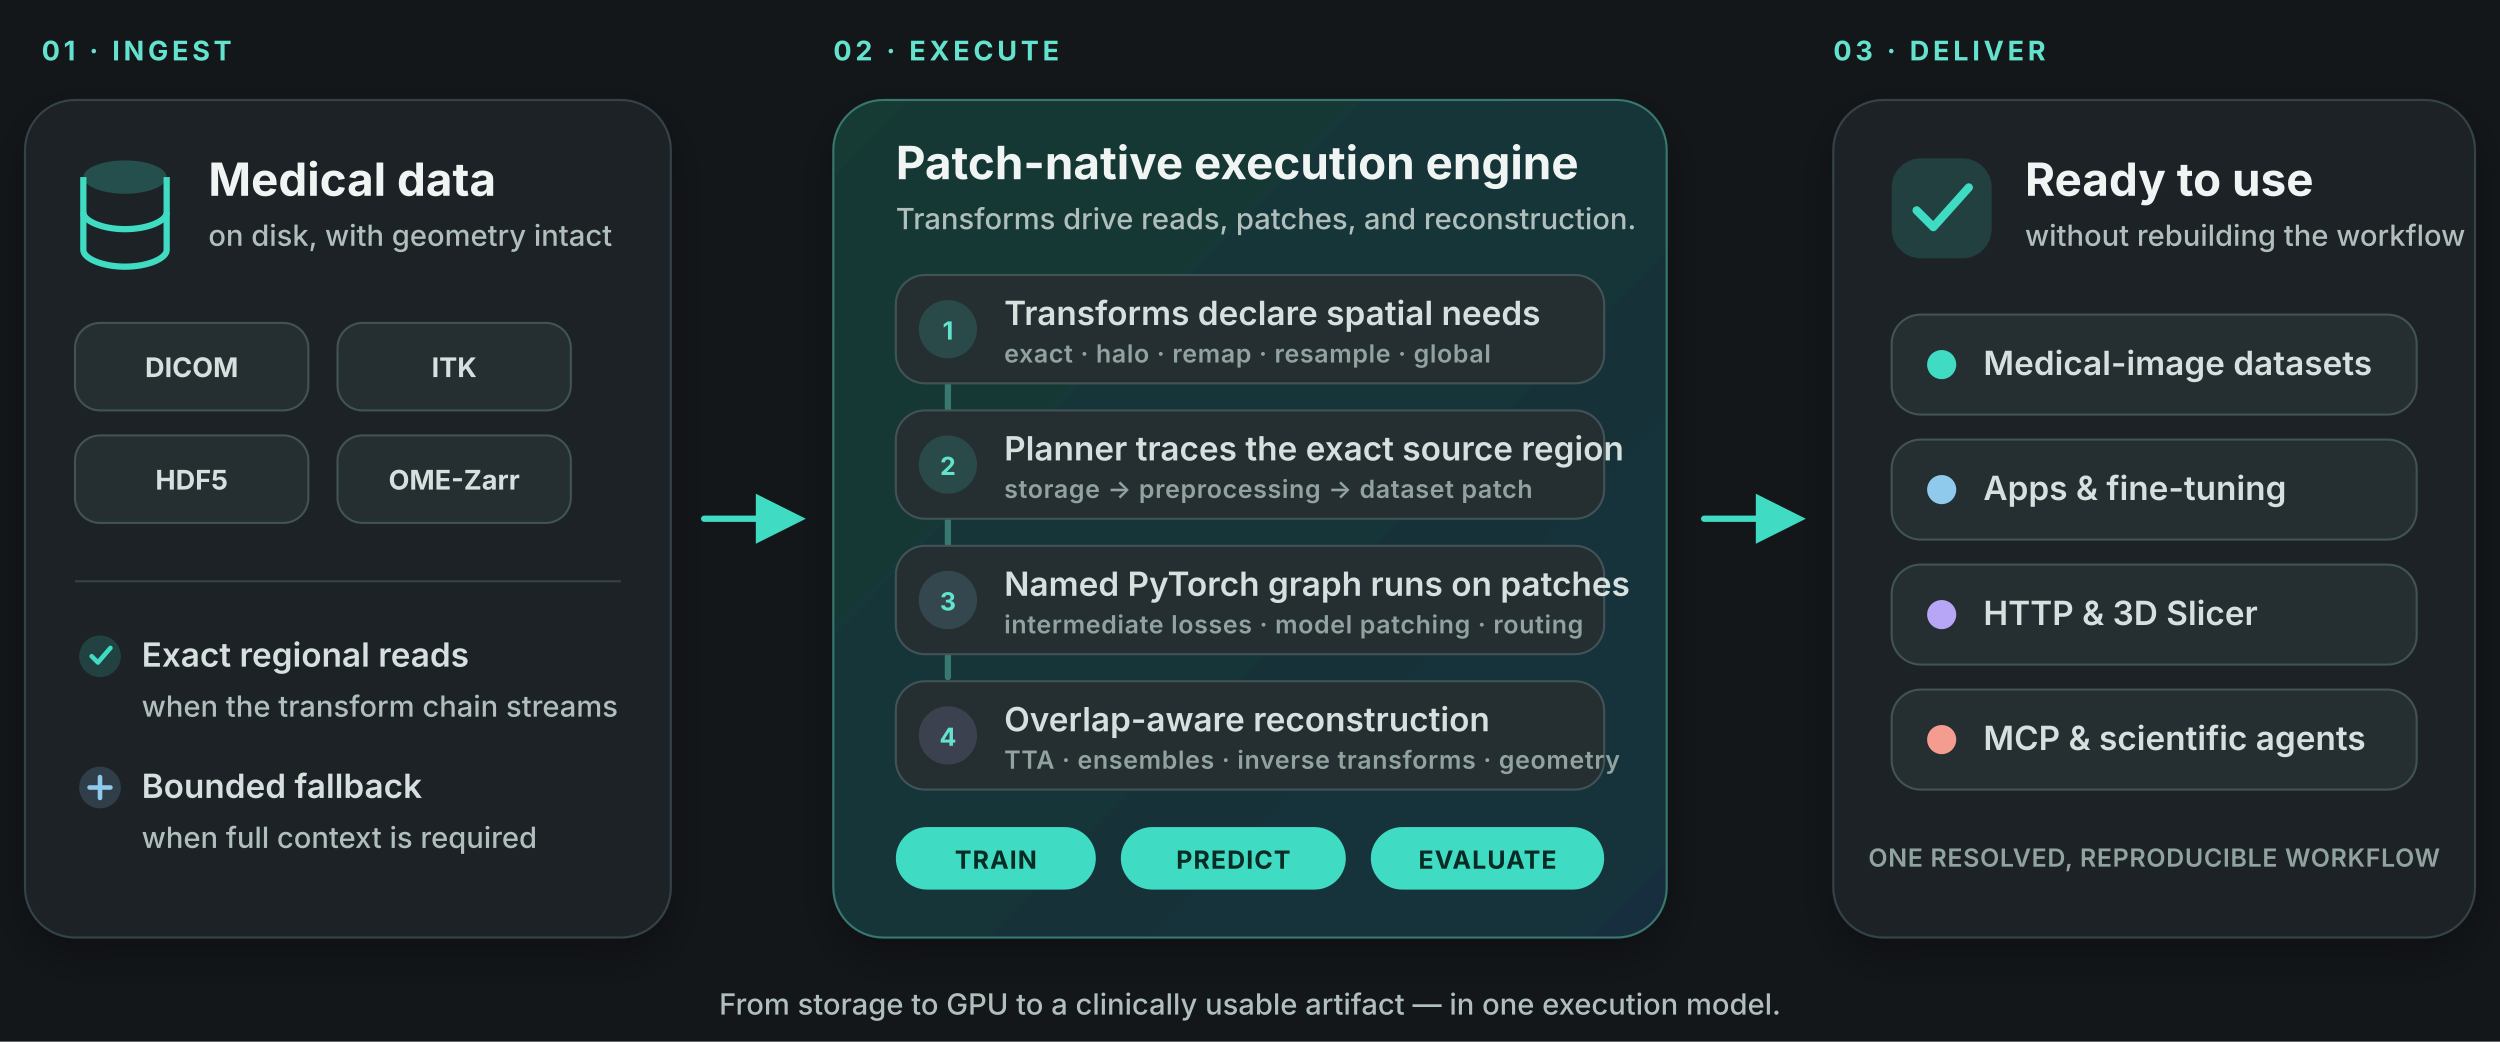
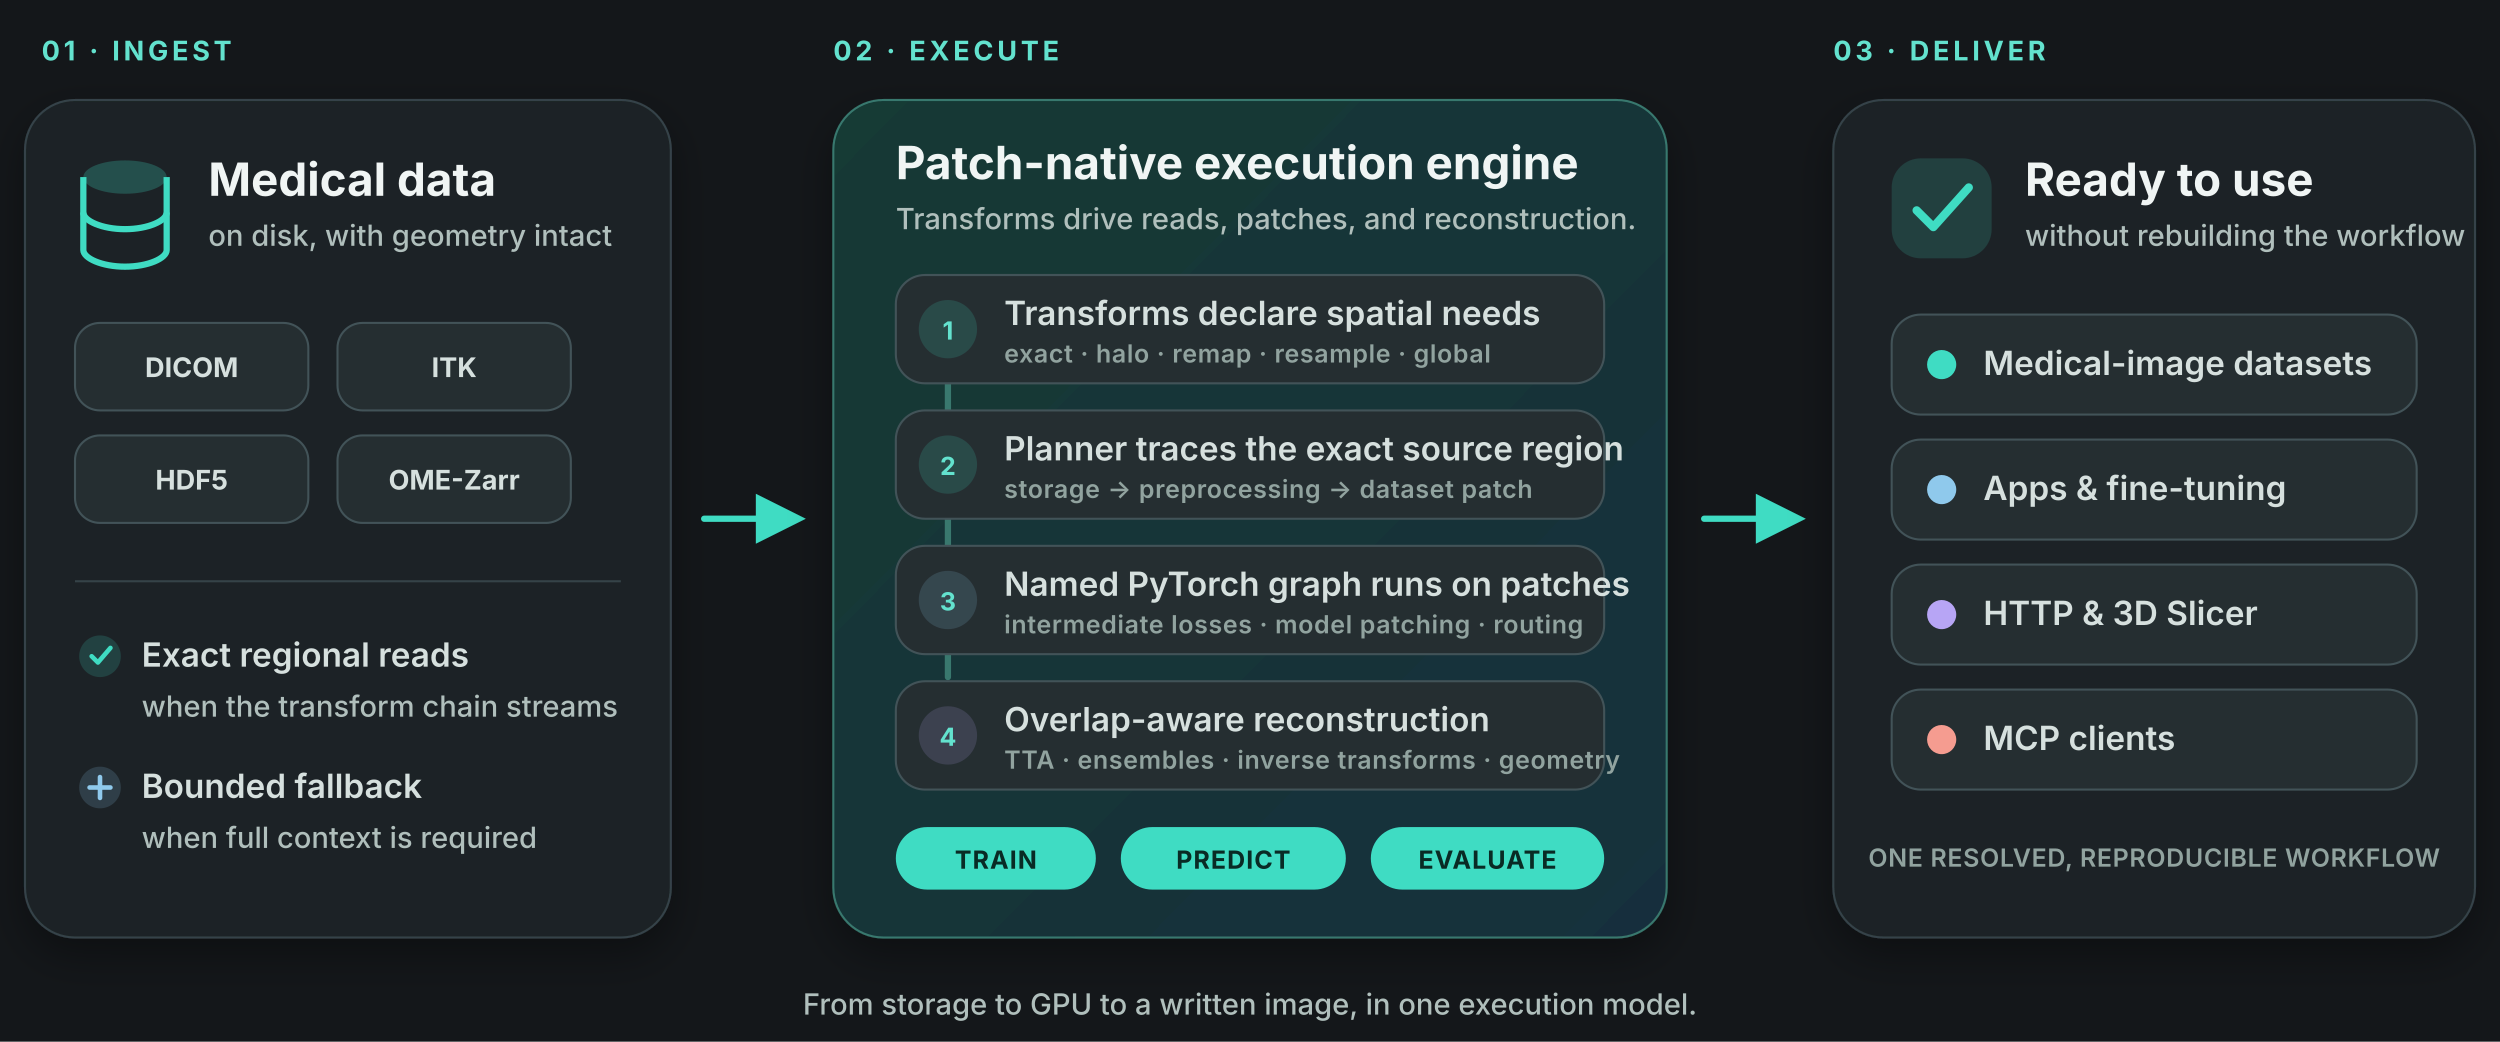
<svg xmlns="http://www.w3.org/2000/svg" width="1200" height="500" viewBox="0 0 1200 500" role="img" aria-labelledby="title desc">
  <defs>
    <linearGradient id="engineFill" x1="0" y1="0" x2="1" y2="1">
      <stop offset="0" stop-color="#123a34" />
      <stop offset="1" stop-color="#192f3c" />
    </linearGradient>
    <marker id="arrow" viewBox="0 0 10 10" refX="8" refY="5" markerWidth="8" markerHeight="8" orient="auto-start-reverse">
      <path d="M 0 0 L 10 5 L 0 10 z" fill="#3fdcc3" />
    </marker>
    <filter id="shadow" x="-12%" y="-12%" width="124%" height="132%">
      <feDropShadow dx="0" dy="8" stdDeviation="10" flood-color="#000000" flood-opacity=".34" />
    </filter>
    <style>
      :root { background: #14171a; color-scheme: only dark; }
      .canvas { fill: #14171a; }
      .surface { fill: #1d2426; stroke: #354348; }
      .engine { fill: url(#engineFill); stroke: #39786e; }
      .divider { stroke: #354348; }
      .rail { stroke: #39786e; }
      .stage { fill: #63e2ce; font: 700 13px system-ui, -apple-system, BlinkMacSystemFont, "Segoe UI", sans-serif; letter-spacing: 1.8px; }
      .heading { fill: #f0f5f4; font: 700 22px system-ui, -apple-system, BlinkMacSystemFont, "Segoe UI", sans-serif; }
      .body { fill: #d6e0de; font: 600 16px system-ui, -apple-system, BlinkMacSystemFont, "Segoe UI", sans-serif; }
      .small { fill: #b0bfbc; font: 500 14px system-ui, -apple-system, BlinkMacSystemFont, "Segoe UI", sans-serif; }
      .micro { fill: #91a39f; font: 600 12px system-ui, -apple-system, BlinkMacSystemFont, "Segoe UI", sans-serif; letter-spacing: .3px; }
      .pill, .node { fill: #252e31; stroke: #425358; }
      .pillText { fill: #d6e0de; font: 650 13px system-ui, -apple-system, BlinkMacSystemFont, "Segoe UI", sans-serif; }
      .workflow { fill: #3fdcc3; }
      .workflowText { fill: #092b25; font: 750 12px system-ui, -apple-system, BlinkMacSystemFont, "Segoe UI", sans-serif; letter-spacing: .5px; }
      .nodeIndex { fill: #63e2ce; font: 750 12px system-ui, -apple-system, BlinkMacSystemFont, "Segoe UI", sans-serif; }
      .arrowPath { fill: none; stroke: #3fdcc3; stroke-width: 3; stroke-linecap: round; marker-end: url(#arrow); }
    </style>
  </defs>
  <rect class="canvas" width="1200" height="500" />
  <text class="stage" x="20" y="29">01 · INGEST</text>
  <text class="stage" x="400" y="29">02 · EXECUTE</text>
  <text class="stage" x="880" y="29">03 · DELIVER</text>
  <rect class="surface" x="12" y="48" width="310" height="402" rx="24" filter="url(#shadow)" />
  <g transform="translate(36 76)">
    <g aria-hidden="true">
      <ellipse cx="24" cy="9" rx="20" ry="8" fill="#3fdcc3" opacity=".24" />
      <path d="M4 9v35c0 4 9 8 20 8s20-4 20-8V9" fill="none" stroke="#3fdcc3" stroke-width="3" />
      <path d="M4 26c0 4 9 8 20 8s20-4 20-8" fill="none" stroke="#3fdcc3" stroke-width="3" />
    </g>
    <text class="heading" x="64" y="18">Medical data</text>
    <text class="small" x="64" y="42">on disk, with geometry intact</text>
  </g>
  <g transform="translate(36 155)">
    <rect class="pill" x="0" y="0" width="112" height="42" rx="12" />
    <text class="pillText" x="56" y="26" text-anchor="middle">DICOM</text>
    <rect class="pill" x="126" y="0" width="112" height="42" rx="12" />
    <text class="pillText" x="182" y="26" text-anchor="middle">ITK</text>
    <rect class="pill" x="0" y="54" width="112" height="42" rx="12" />
    <text class="pillText" x="56" y="80" text-anchor="middle">HDF5</text>
    <rect class="pill" x="126" y="54" width="112" height="42" rx="12" />
    <text class="pillText" x="182" y="80" text-anchor="middle">OME-Zarr</text>
  </g>
  <line class="divider" x1="36" y1="279" x2="298" y2="279" />
  <g transform="translate(36 304)">
    <circle cx="12" cy="11" r="10" fill="#3fdcc3" opacity=".17" />
    <path d="M8 11l3 3 6-7" fill="none" stroke="#3fdcc3" stroke-width="2.2" stroke-linecap="round" stroke-linejoin="round" />
    <text class="body" x="32" y="16">Exact regional reads</text>
    <text class="small" x="32" y="40">when the transform chain streams</text>
  </g>
  <g transform="translate(36 367)">
    <circle cx="12" cy="11" r="10" fill="#8fc9ec" opacity=".17" />
    <path d="M7 11h10M12 6v10" stroke="#8fc9ec" stroke-width="2.2" stroke-linecap="round" />
    <text class="body" x="32" y="16">Bounded fallback</text>
    <text class="small" x="32" y="40">when full context is required</text>
  </g>
  <path class="arrowPath" d="M338 249 C355 249 365 249 382 249" />
  <rect class="engine" x="400" y="48" width="400" height="402" rx="24" filter="url(#shadow)" />
  <text class="heading" x="430" y="86">Patch-native execution engine</text>
  <text class="small" x="430" y="110">Transforms drive reads, patches, and reconstruction.</text>
  <line class="rail" x1="455" y1="145" x2="455" y2="325" stroke-width="3" stroke-linecap="round" />
  <g transform="translate(430 132)">
    <rect class="node" x="0" y="0" width="340" height="52" rx="14" />
    <circle cx="25" cy="26" r="14" fill="#3fdcc3" opacity=".16" />
    <text class="nodeIndex" x="25" y="31" text-anchor="middle">1</text>
    <text class="body" x="52" y="24">Transforms declare spatial needs</text>
    <text class="micro" x="52" y="42">exact · halo · remap · resample · global</text>
  </g>
  <g transform="translate(430 197)">
    <rect class="node" x="0" y="0" width="340" height="52" rx="14" />
    <circle cx="25" cy="26" r="14" fill="#3fdcc3" opacity=".16" />
    <text class="nodeIndex" x="25" y="31" text-anchor="middle">2</text>
    <text class="body" x="52" y="24">Planner traces the exact source region</text>
    <text class="micro" x="52" y="42">storage → preprocessing → dataset patch</text>
  </g>
  <g transform="translate(430 262)">
    <rect class="node" x="0" y="0" width="340" height="52" rx="14" />
    <circle cx="25" cy="26" r="14" fill="#8fc9ec" opacity=".16" />
    <text class="nodeIndex" x="25" y="31" text-anchor="middle">3</text>
    <text class="body" x="52" y="24">Named PyTorch graph runs on patches</text>
    <text class="micro" x="52" y="42">intermediate losses · model patching · routing</text>
  </g>
  <g transform="translate(430 327)">
    <rect class="node" x="0" y="0" width="340" height="52" rx="14" />
    <circle cx="25" cy="26" r="14" fill="#b7a5f5" opacity=".16" />
    <text class="nodeIndex" x="25" y="31" text-anchor="middle">4</text>
    <text class="body" x="52" y="24">Overlap-aware reconstruction</text>
    <text class="micro" x="52" y="42">TTA · ensembles · inverse transforms · geometry</text>
  </g>
  <g transform="translate(430 397)">
    <rect class="workflow" x="0" y="0" width="96" height="30" rx="15" />
    <text class="workflowText" x="48" y="20" text-anchor="middle">TRAIN</text>
    <rect class="workflow" x="108" y="0" width="108" height="30" rx="15" />
    <text class="workflowText" x="162" y="20" text-anchor="middle">PREDICT</text>
    <rect class="workflow" x="228" y="0" width="112" height="30" rx="15" />
    <text class="workflowText" x="284" y="20" text-anchor="middle">EVALUATE</text>
  </g>
  <path class="arrowPath" d="M818 249 C835 249 845 249 862 249" />
  <rect class="surface" x="880" y="48" width="308" height="402" rx="24" filter="url(#shadow)" />
  <g transform="translate(908 76)">
    <rect x="0" y="0" width="48" height="48" rx="14" fill="#3fdcc3" opacity=".16" />
    <path d="M12 25l8 8 17-19" fill="none" stroke="#3fdcc3" stroke-width="4" stroke-linecap="round" stroke-linejoin="round" />
    <text class="heading" x="64" y="18">Ready to use</text>
    <text class="small" x="64" y="42">without rebuilding the workflow</text>
  </g>
  <g transform="translate(908 151)">
    <rect class="pill" x="0" y="0" width="252" height="48" rx="14" />
    <circle cx="24" cy="24" r="7" fill="#3fdcc3" />
    <text class="body" x="44" y="29">Medical-image datasets</text>
    <rect class="pill" x="0" y="60" width="252" height="48" rx="14" />
    <circle cx="24" cy="84" r="7" fill="#8fc9ec" />
    <text class="body" x="44" y="89">Apps &amp; fine-tuning</text>
    <rect class="pill" x="0" y="120" width="252" height="48" rx="14" />
    <circle cx="24" cy="144" r="7" fill="#b7a5f5" />
    <text class="body" x="44" y="149">HTTP &amp; 3D Slicer</text>
    <rect class="pill" x="0" y="180" width="252" height="48" rx="14" />
    <circle cx="24" cy="204" r="7" fill="#f59c90" />
-     <text class="body" x="44" y="209">MCP &amp; scientific agents</text>
+     <text class="body" x="44" y="209">MCP clients</text>
  </g>
  <text class="micro" x="1034" y="416" text-anchor="middle">ONE RESOLVED, REPRODUCIBLE WORKFLOW</text>
-   <text class="small" x="600" y="487" text-anchor="middle">From storage to GPU to a clinically usable artifact — in one execution model.</text>
+   <text class="small" x="600" y="487" text-anchor="middle">From storage to GPU to a written image, in one execution model.</text>
</svg>
